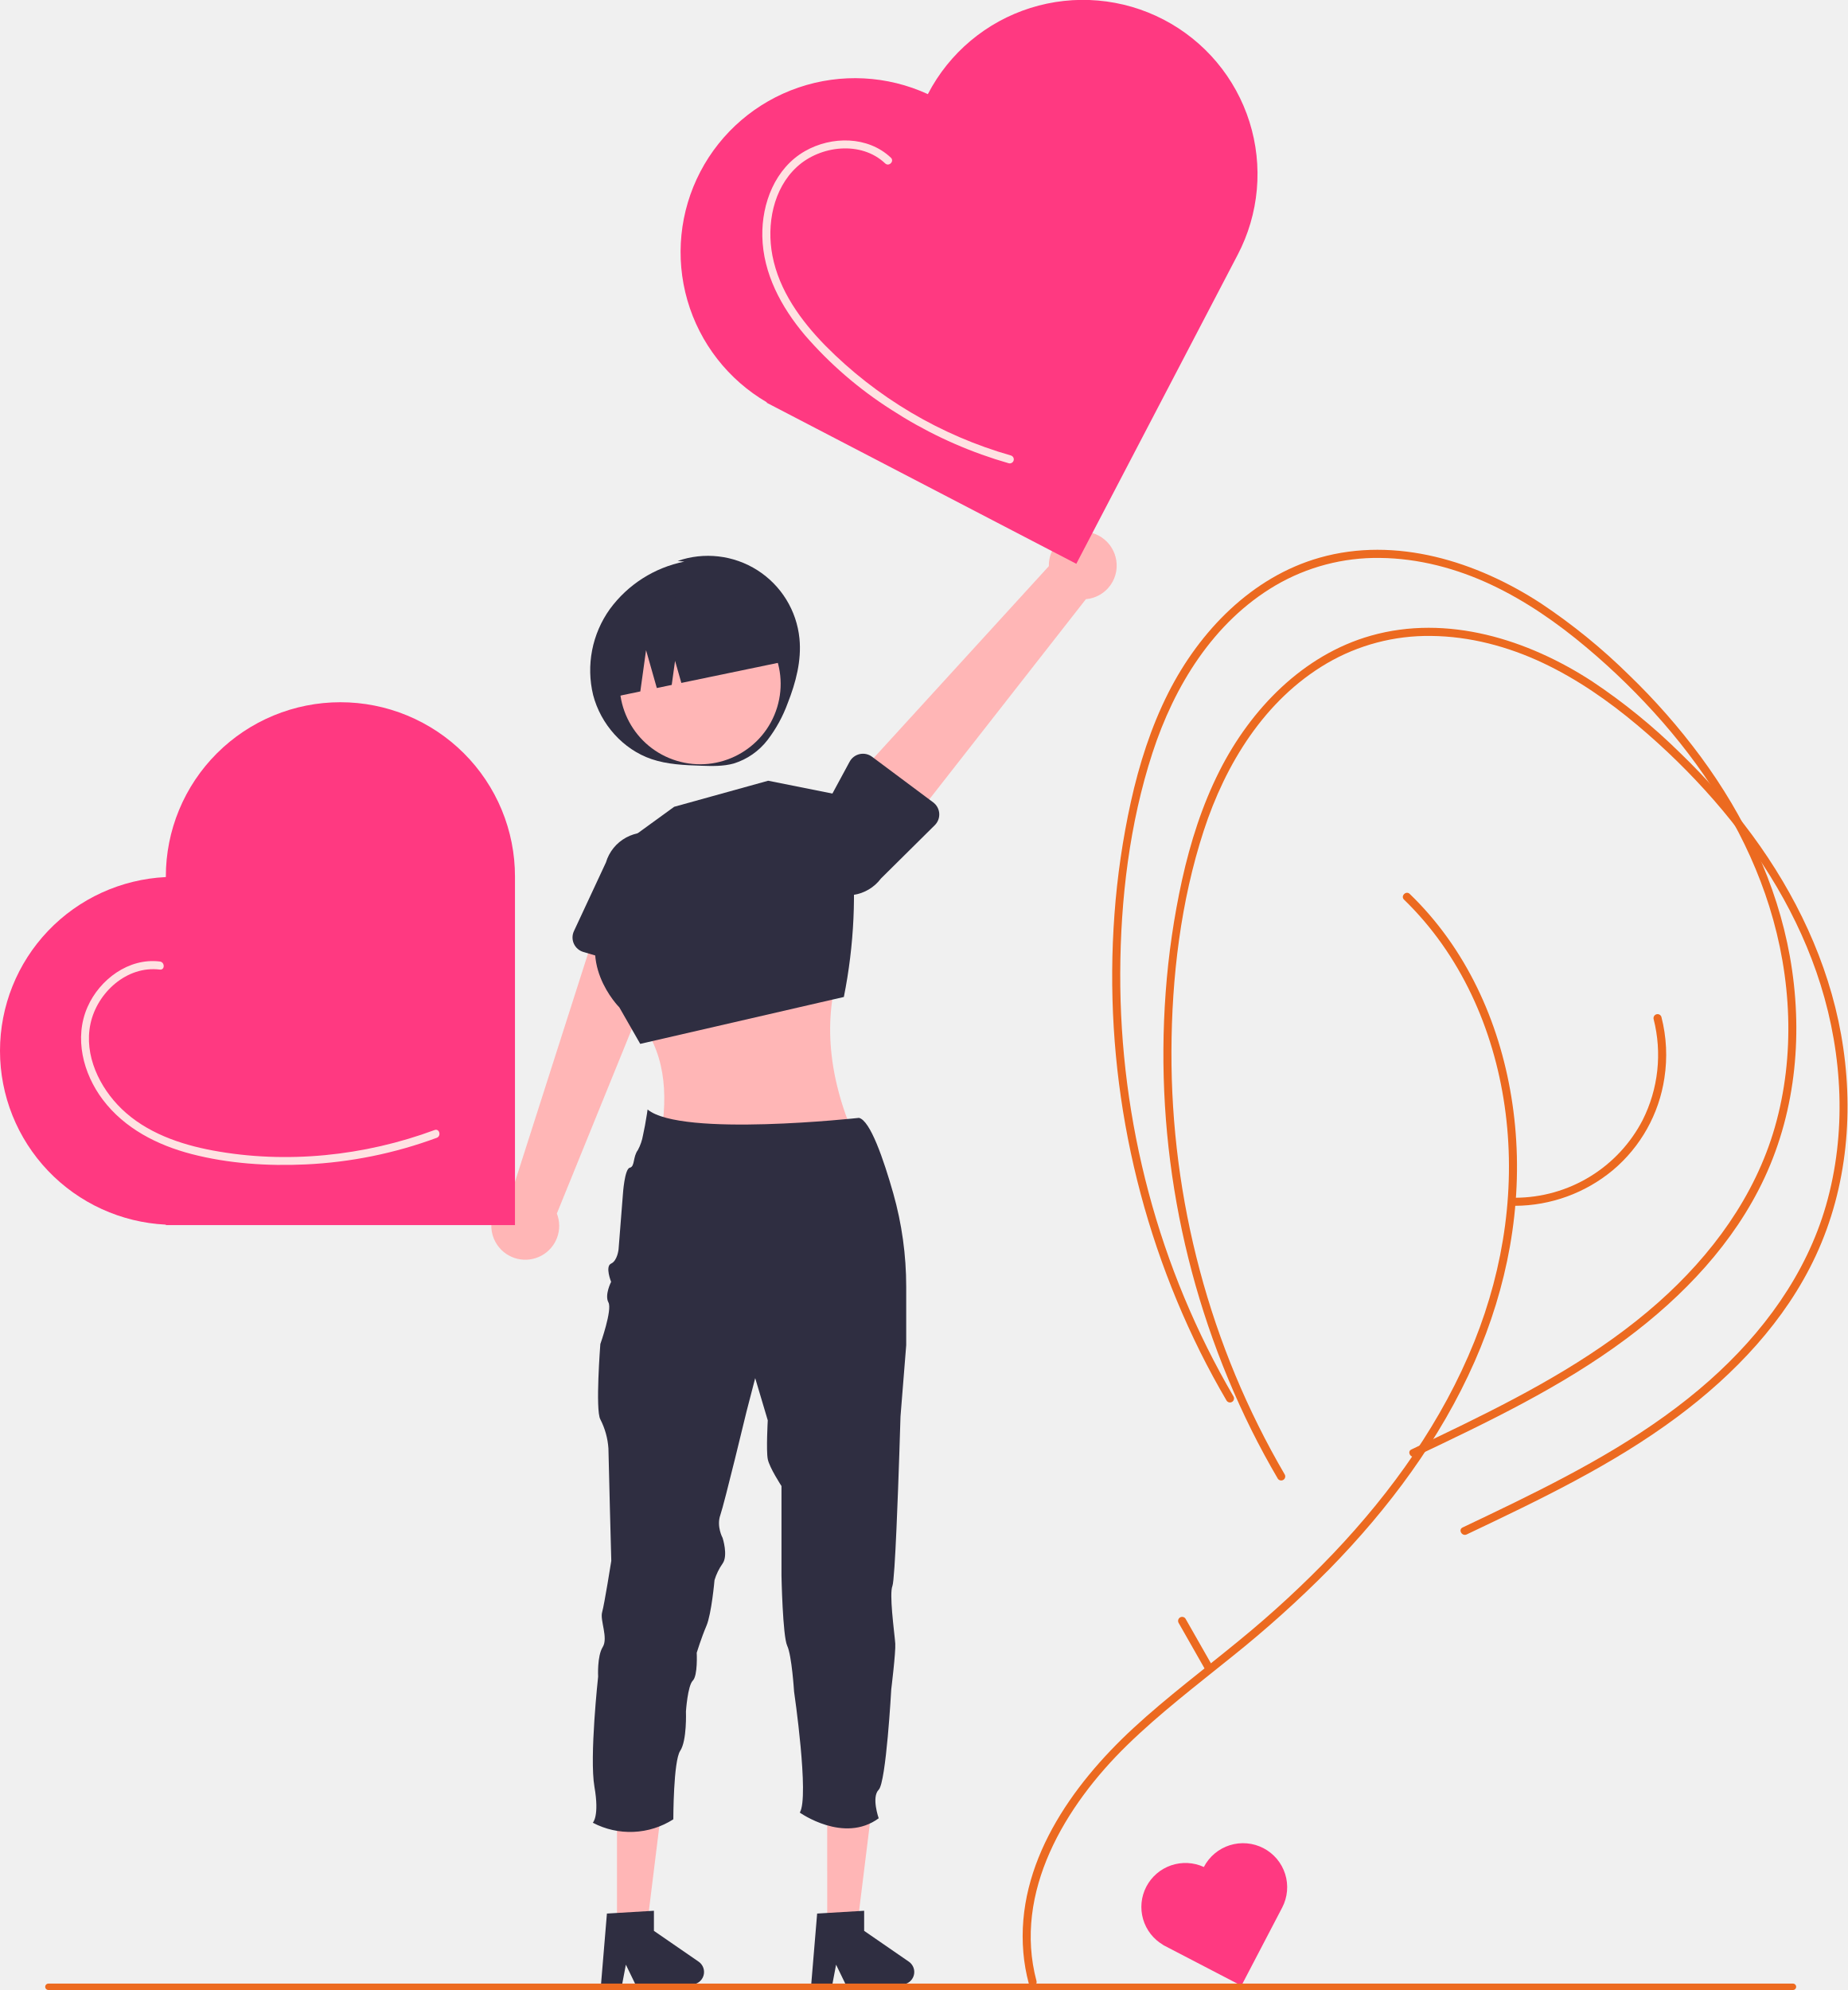
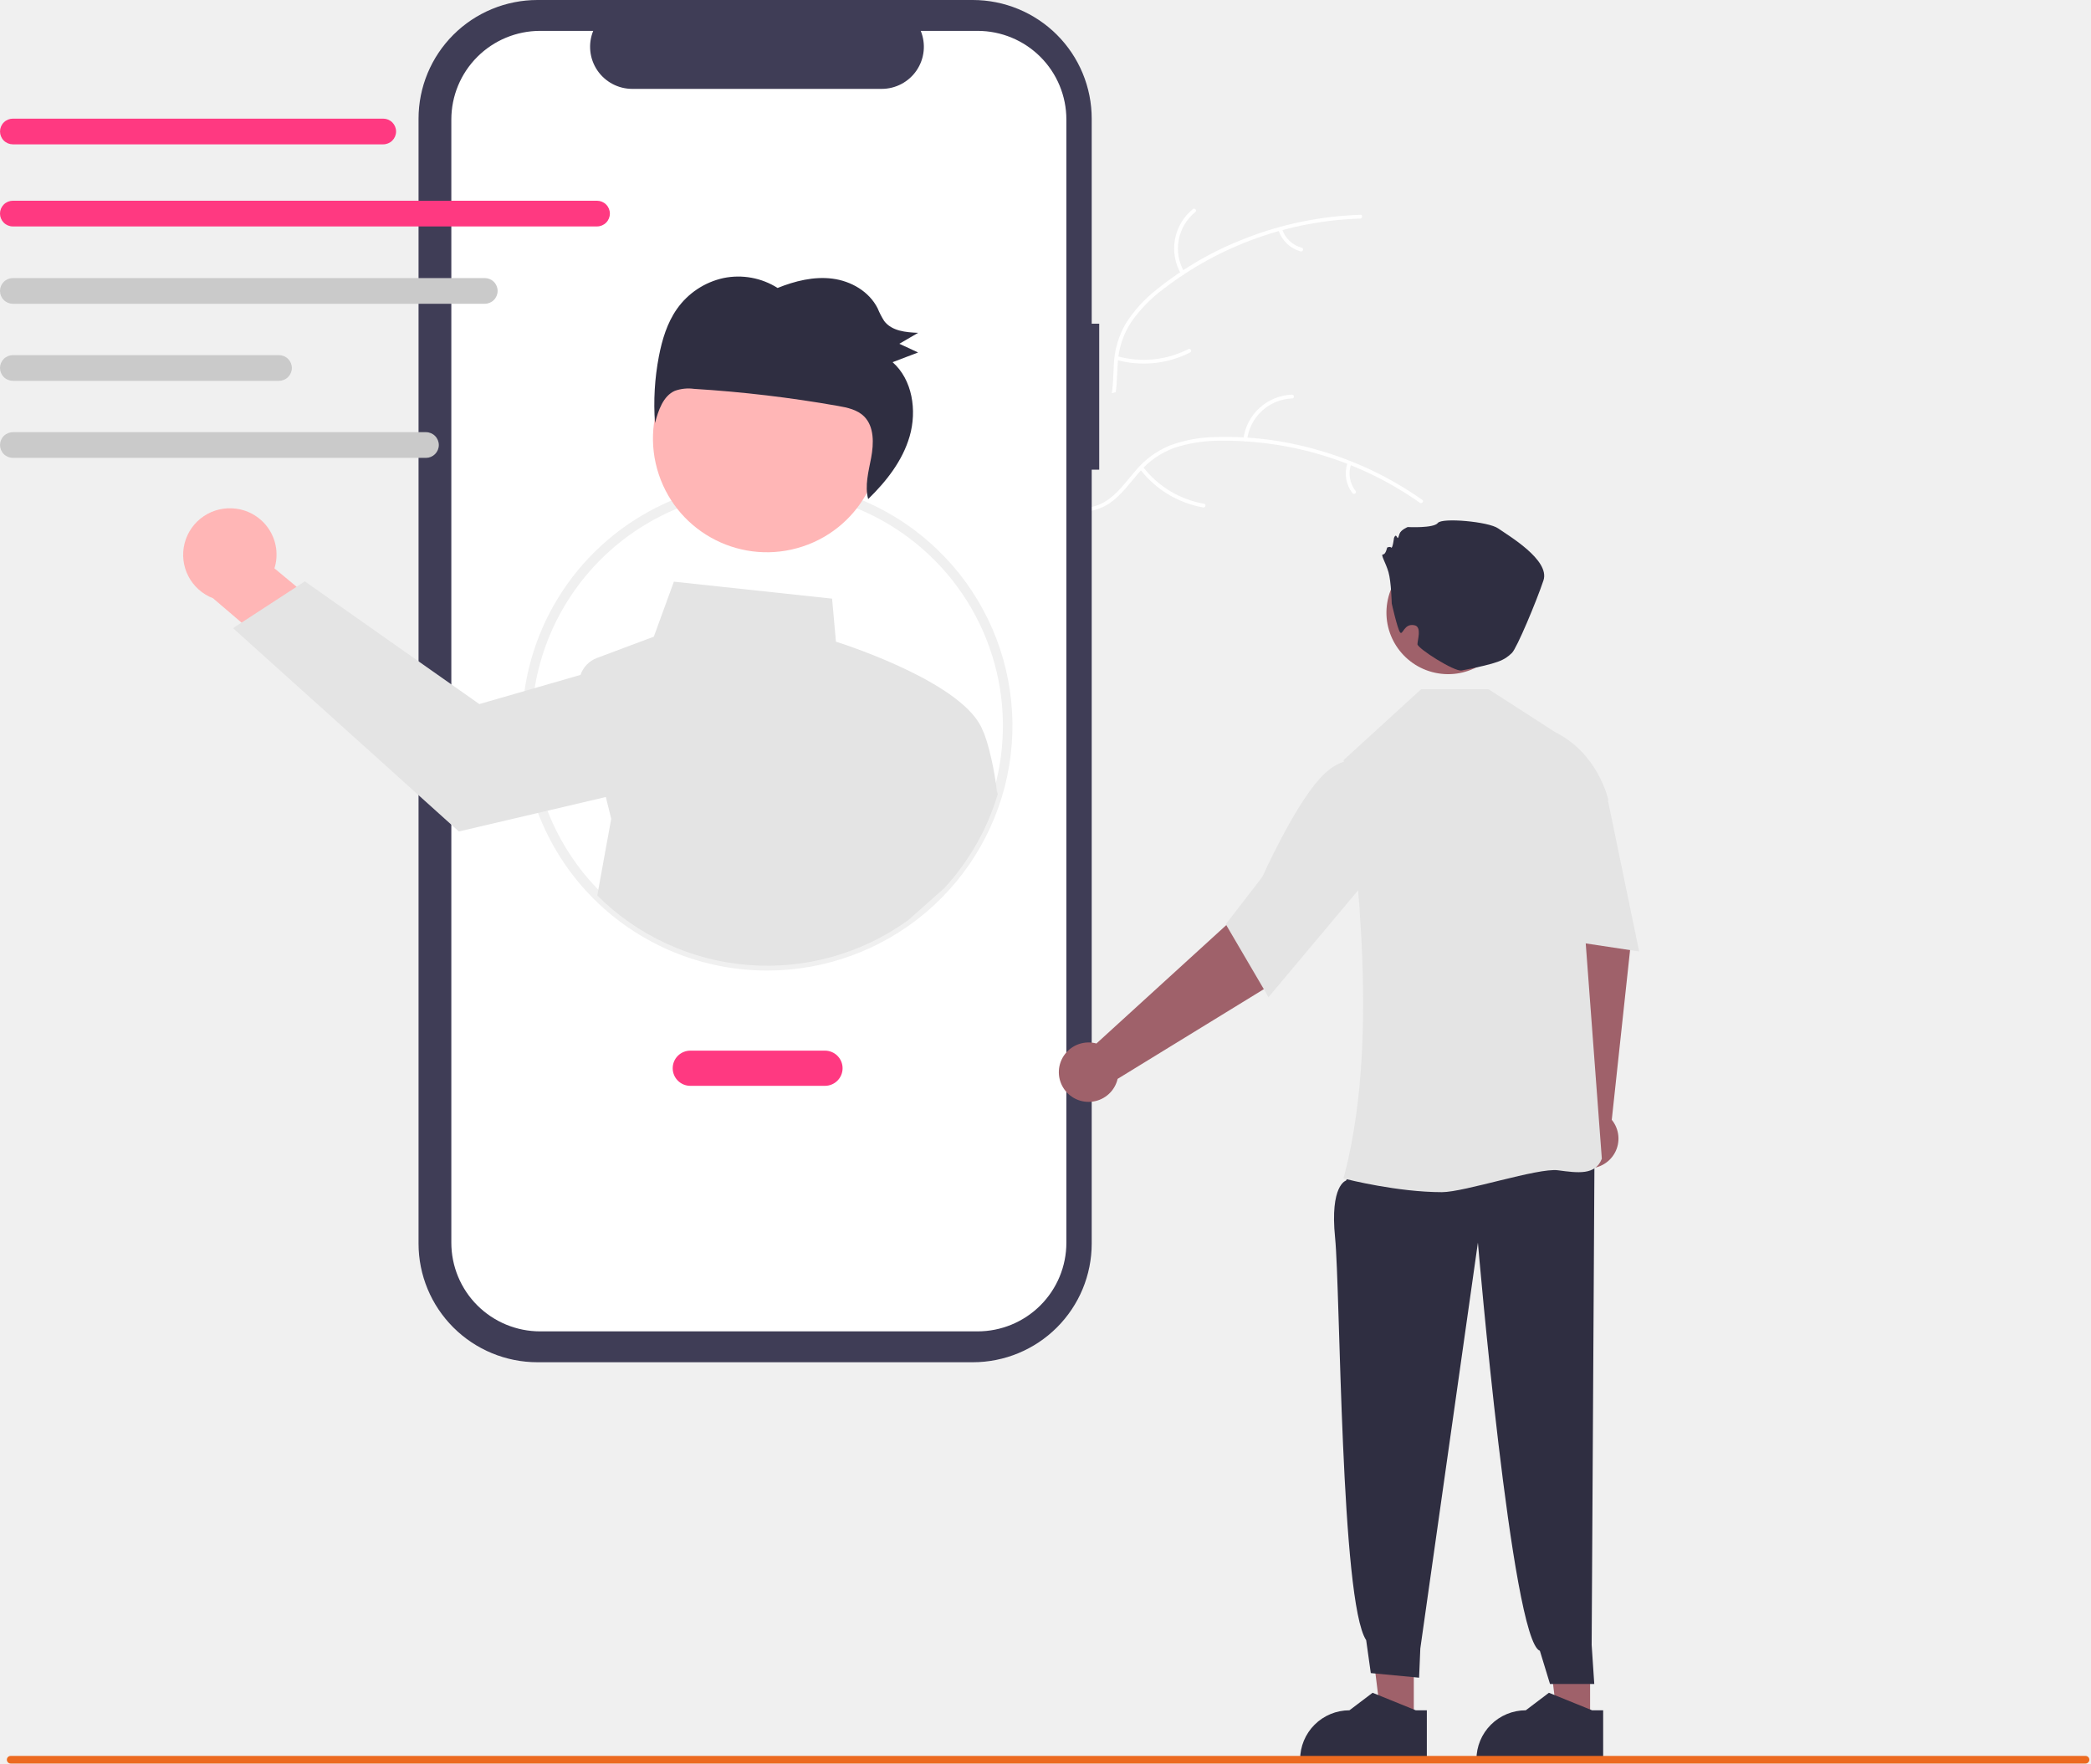
- <svg xmlns="http://www.w3.org/2000/svg" width="325" height="350" viewBox="0 0 325 350" fill="none">
-   <g clip-path="url(#clip0_372_10760)">
-     <path d="M140.631 112.295C140.388 109.866 139.595 107.523 138.313 105.444C137.032 103.365 135.294 101.603 133.232 100.29C131.169 98.978 128.835 98.149 126.405 97.867C123.975 97.584 121.513 97.855 119.203 98.66L120.376 98.779C115.116 99.829 110.442 102.809 107.276 107.13C105.73 109.29 104.667 111.757 104.16 114.363C103.653 116.969 103.713 119.653 104.336 122.234C105.665 127.359 109.589 131.806 114.611 133.512C117.404 134.46 120.402 134.576 123.351 134.676C125.265 134.741 127.214 134.799 129.059 134.287C131.433 133.554 133.519 132.102 135.03 130.134C136.527 128.172 137.718 125.997 138.562 123.68C139.992 120.057 141.019 116.169 140.631 112.295Z" fill="#2F2E41" />
-     <path d="M182.332 348.432C178.162 332.782 187.422 317.528 198.243 306.969C204.01 301.341 210.432 296.449 216.694 291.395C222.704 286.599 228.427 281.456 233.833 275.993C244.274 265.329 253.381 253.143 259.412 239.444C265.147 226.418 267.858 212.228 266.515 198.015C265.242 184.534 260.4 171.274 251.493 160.932C250.383 159.643 249.215 158.408 247.99 157.226C247.333 156.589 246.326 157.592 246.984 158.23C256.931 167.867 262.72 180.928 264.679 194.515C266.7 208.528 264.618 222.813 259.367 235.914C253.773 249.869 244.879 262.322 234.563 273.189C229.368 278.627 223.842 283.74 218.016 288.498C211.794 293.613 205.329 298.445 199.404 303.911C188.485 313.984 178.671 327.84 180.019 343.438C180.176 345.252 180.491 347.05 180.96 348.81C181.016 348.985 181.137 349.133 181.299 349.221C181.461 349.309 181.651 349.331 181.829 349.282C182.007 349.233 182.159 349.117 182.252 348.959C182.346 348.8 182.375 348.612 182.332 348.432V348.432Z" fill="#EC6A20" />
-     <path d="M226 259.338C219.429 248.096 214.403 236.023 211.059 223.444C207.703 210.868 206.025 197.905 206.067 184.891C206.115 171.877 207.699 158.538 211.741 146.128C215.578 134.35 222.453 123.118 233.368 116.691C238.934 113.433 245.288 111.758 251.741 111.849C258.556 111.914 265.277 113.704 271.418 116.602C277.432 119.441 282.932 123.267 288.012 127.532C292.855 131.591 297.375 136.02 301.531 140.779C309.764 150.227 316.49 161.166 320.247 173.16C324.163 185.66 324.849 199.333 321.215 211.984C317.725 224.136 310.079 234.493 300.693 242.812C290.549 251.803 278.533 258.337 266.416 264.267C263.383 265.751 260.334 267.202 257.285 268.652C256.459 269.045 257.18 270.269 258.003 269.877C270.779 263.801 283.682 257.672 295.072 249.188C305.121 241.703 314.079 232.306 319.408 220.86C325.043 208.755 326.198 194.992 323.862 181.933C321.579 169.169 315.853 157.224 308.188 146.82C304.38 141.673 300.147 136.853 295.534 132.409C290.802 127.745 285.634 123.543 280.102 119.858C268.762 112.462 254.582 107.995 241.143 111.805C229.195 115.192 220 124.745 214.529 135.57C211.467 141.629 209.403 148.146 207.934 154.758C206.502 161.274 205.539 167.884 205.052 174.538C203.099 201.087 208.314 227.674 220.153 251.529C221.595 254.422 223.135 257.264 224.772 260.054C224.87 260.21 225.026 260.321 225.205 260.365C225.384 260.408 225.574 260.381 225.733 260.288C225.892 260.195 226.009 260.044 226.059 259.867C226.109 259.689 226.088 259.5 226 259.338Z" fill="#EC6A20" />
-     <path d="M216.992 245.618C210.421 234.376 205.396 222.303 202.051 209.724C198.696 197.148 197.017 184.185 197.06 171.171C197.107 158.158 198.691 144.818 202.734 132.408C206.571 120.631 213.445 109.398 224.36 102.971C229.926 99.713 236.28 98.039 242.733 98.129C249.548 98.194 256.27 99.984 262.41 102.883C268.424 105.721 273.924 109.547 279.004 113.812C283.848 117.871 288.367 122.3 292.523 127.059C300.756 136.507 307.482 147.446 311.239 159.441C315.155 171.941 315.841 185.613 312.207 198.265C308.717 210.416 301.071 220.773 291.685 229.093C281.541 238.083 269.525 244.617 257.408 250.547C254.376 252.032 251.326 253.482 248.277 254.932C247.451 255.325 248.172 256.549 248.995 256.158C261.772 250.081 274.674 243.952 286.064 235.468C296.113 227.983 305.071 218.586 310.4 207.14C316.035 195.036 317.19 181.273 314.854 168.213C312.572 155.45 306.845 143.504 299.18 133.1C295.372 127.953 291.139 123.133 286.526 118.689C281.794 114.026 276.626 109.823 271.094 106.138C259.755 98.742 245.574 94.275 232.135 98.085C220.188 101.472 210.993 111.025 205.521 121.85C202.459 127.91 200.395 134.426 198.927 141.038C197.494 147.554 196.531 154.164 196.044 160.818C194.091 187.367 199.306 213.954 211.145 237.81C212.587 240.703 214.127 243.544 215.764 246.334C215.863 246.49 216.018 246.601 216.197 246.645C216.376 246.689 216.566 246.661 216.725 246.568C216.884 246.475 217.001 246.324 217.051 246.147C217.101 245.97 217.08 245.78 216.992 245.618Z" fill="#EC6A20" />
-     <path d="M87.516 219.021C87.014 218.314 86.674 217.507 86.519 216.656C86.363 215.804 86.397 214.929 86.618 214.092C86.838 213.255 87.24 212.476 87.794 211.811C88.349 211.145 89.043 210.609 89.828 210.24L106.267 158.874L117.717 164.809L97.957 213.434C98.49 214.791 98.507 216.295 98.003 217.663C97.499 219.031 96.51 220.166 95.223 220.855C93.936 221.544 92.441 221.737 91.02 221.399C89.6 221.061 88.353 220.215 87.516 219.021H87.516Z" fill="#FFB6B6" />
-     <path d="M100.947 165.977C100.789 165.63 100.709 165.252 100.711 164.871C100.713 164.489 100.798 164.113 100.959 163.767L106.59 151.687C107.145 149.815 108.422 148.24 110.139 147.307C111.856 146.373 113.875 146.157 115.751 146.706C117.628 147.255 119.21 148.524 120.151 150.235C121.091 151.946 121.314 153.959 120.769 155.834L118.887 169.067C118.833 169.445 118.699 169.807 118.492 170.128C118.286 170.449 118.012 170.722 117.691 170.928C117.369 171.134 117.007 171.269 116.628 171.322C116.25 171.376 115.864 171.348 115.498 171.24L102.616 167.431C102.249 167.323 101.91 167.137 101.622 166.886C101.334 166.635 101.104 166.325 100.947 165.977Z" fill="#2F2E41" />
-     <path d="M148.44 168.016C144.528 178.239 145.527 188.962 150.346 200.074H116.211C117.583 192.168 117.027 184.821 111.944 178.785L148.44 168.016Z" fill="#FFB6B6" />
-     <path d="M108.491 149.229L118.593 141.897L135.124 137.315L148.9 140.064L149.71 147.661C150.695 156.9 150.267 166.236 148.441 175.347L112.623 183.596L108.95 177.18C108.95 177.18 100.684 168.932 107.113 159.768L108.491 149.229Z" fill="#2F2E41" />
-     <path d="M196.234 97.947C196.46 98.783 196.499 99.658 196.349 100.51C196.199 101.363 195.863 102.172 195.366 102.881C194.868 103.59 194.221 104.182 193.47 104.614C192.719 105.047 191.881 105.31 191.017 105.384L157.762 147.886L149.082 138.36L184.5 99.578C184.471 98.121 184.978 96.704 185.925 95.595C186.873 94.486 188.195 93.763 189.641 93.562C191.088 93.361 192.558 93.696 193.773 94.504C194.988 95.313 195.864 96.538 196.234 97.947Z" fill="#FFB6B6" />
-     <path d="M165.219 143.062C165.246 143.442 165.19 143.824 165.056 144.181C164.921 144.538 164.711 144.862 164.44 145.131L154.964 154.516C153.793 156.08 152.049 157.116 150.113 157.398C148.178 157.681 146.21 157.186 144.64 156.022C143.07 154.858 142.026 153.12 141.738 151.19C141.45 149.26 141.94 147.294 143.102 145.724L149.462 133.96C149.644 133.625 149.896 133.332 150.201 133.102C150.506 132.872 150.857 132.711 151.231 132.629C151.604 132.547 151.991 132.546 152.364 132.626C152.738 132.706 153.09 132.866 153.396 133.095L164.158 141.121C164.464 141.349 164.718 141.641 164.901 141.976C165.084 142.311 165.192 142.681 165.219 143.062Z" fill="#2F2E41" />
-     <path d="M108.535 339.129H113.766L116.254 318.996H108.534L108.535 339.129Z" fill="#FFB6B6" />
-     <path d="M106.763 336.555L115.032 336.062V339.598L122.894 345.015C123.282 345.283 123.574 345.667 123.728 346.113C123.882 346.558 123.889 347.04 123.749 347.49C123.609 347.939 123.328 348.332 122.948 348.611C122.568 348.89 122.108 349.041 121.636 349.041H111.792L110.095 345.544L109.432 349.041H105.721L106.763 336.555Z" fill="#2F2E41" />
-     <path d="M145.515 339.129H150.745L153.234 318.996H145.514L145.515 339.129Z" fill="#FFB6B6" />
-     <path d="M143.743 336.555L152.012 336.062V339.598L159.873 345.015C160.261 345.283 160.554 345.667 160.708 346.113C160.862 346.558 160.869 347.04 160.729 347.49C160.588 347.939 160.307 348.332 159.927 348.611C159.547 348.89 159.088 349.041 158.616 349.041H148.771L147.074 345.544L146.412 349.041H142.7L143.743 336.555Z" fill="#2F2E41" />
-     <path d="M159.411 226.326V236.592L158.406 249.134C158.406 249.134 158.088 260.086 157.704 268.724C157.472 273.976 157.211 278.371 156.984 278.938C156.704 279.634 156.77 281.531 156.931 283.523C157.121 285.827 157.434 288.258 157.486 289.072C157.586 290.591 156.78 297.115 156.78 297.115C156.78 297.115 155.879 313.474 154.57 314.78C153.262 316.086 154.57 319.799 154.57 319.799C148.436 324.313 140.689 318.796 140.689 318.796C142.4 316.076 139.684 297.507 139.684 297.507C139.684 297.507 139.285 291.168 138.48 289.465C137.674 287.762 137.47 277.122 137.47 277.122V261.363C137.47 261.363 135.355 258.137 135.057 256.632C134.758 255.128 135.057 249.81 135.057 249.81L132.847 242.383L131.335 248.202C131.335 248.202 127.419 264.462 126.712 266.468C126.006 268.474 127.111 270.484 127.111 270.484C127.111 270.484 128.121 273.578 127.111 274.997C126.483 275.887 126.003 276.871 125.689 277.912C125.689 277.912 125.172 283.835 124.266 285.954C123.361 288.074 122.559 290.685 122.559 290.685C122.559 290.685 122.773 294.688 121.867 295.591C120.962 296.495 120.663 301.013 120.663 301.013C120.663 301.013 120.862 306.127 119.653 307.934C118.444 309.741 118.444 319.979 118.444 319.979C116.348 321.322 113.932 322.085 111.443 322.19C108.954 322.296 106.481 321.74 104.278 320.58C104.278 320.58 105.473 319.463 104.567 314.259C103.662 309.055 105.217 294.886 105.217 294.886C105.217 294.886 105.018 291.291 106.023 289.682C107.028 288.074 105.516 284.966 105.919 283.56C106.322 282.155 107.531 274.524 107.531 274.524C107.531 274.524 107.028 255.757 107.028 254.754C106.909 252.969 106.425 251.227 105.606 249.635C104.7 248.031 105.606 236.389 105.606 236.389C105.606 236.389 107.739 230.371 107.028 229.065C106.317 227.759 107.502 225.451 107.502 225.451C107.502 225.451 106.397 222.74 107.502 222.238C108.607 221.737 108.811 219.731 108.811 219.731L109.579 209.995C109.579 209.995 109.868 205.576 110.788 205.377C111.707 205.179 111.304 203.476 112.21 202.269C112.651 201.454 112.955 200.571 113.111 199.658C113.239 199.099 113.357 198.518 113.457 197.959C113.741 196.445 113.917 195.14 113.917 195.14C119.852 200.06 151.062 196.611 151.095 196.611C153.077 197.041 155.433 203.906 157.135 209.891C158.648 215.238 159.414 220.769 159.411 226.326Z" fill="#2F2E41" />
-     <path d="M136.71 124.397C138.985 116.929 134.762 109.035 127.279 106.765C119.796 104.495 111.885 108.708 109.61 116.176C107.335 123.643 111.558 131.537 119.041 133.807C126.524 136.077 134.435 131.864 136.71 124.397Z" fill="#FFB6B6" />
-     <path d="M107.153 122.749L112.637 121.611L113.647 114.349L115.54 121.008L118.161 120.464L118.75 116.227L119.855 120.112L139.331 116.068C138.93 114.145 138.153 112.319 137.045 110.695C135.936 109.071 134.519 107.681 132.872 106.604C131.226 105.527 129.383 104.784 127.448 104.418C125.514 104.052 123.527 104.069 121.599 104.469L118.777 105.056C114.884 105.864 111.472 108.182 109.293 111.5C107.113 114.819 106.343 118.865 107.153 122.749Z" fill="#2F2E41" />
-     <path d="M163.255 16.487L163.219 16.556C156.067 13.268 147.921 12.851 140.47 15.393C133.018 17.934 126.832 23.238 123.193 30.206C119.553 37.175 118.739 45.273 120.92 52.824C123.101 60.374 128.108 66.799 134.906 70.766L134.87 70.835L189.333 99.16L217.718 44.812C219.587 41.243 220.732 37.342 221.089 33.331C221.445 29.32 221.006 25.278 219.796 21.437C218.587 17.596 216.63 14.03 214.039 10.943C211.447 7.857 208.272 5.31 204.693 3.449C201.115 1.588 197.204 0.449 193.184 0.097C189.165 -0.255 185.115 0.187 181.266 1.398C177.418 2.609 173.847 4.565 170.756 7.154C167.666 9.743 165.117 12.914 163.255 16.487Z" fill="#FF3981" />
-     <path d="M211.779 328.351L211.77 328.368C209.962 327.537 207.903 327.432 206.02 328.074C204.136 328.717 202.573 330.057 201.653 331.818C200.733 333.58 200.527 335.627 201.079 337.535C201.63 339.443 202.895 341.067 204.614 342.07L204.604 342.087L218.37 349.246L225.544 335.51C226.017 334.608 226.306 333.622 226.396 332.608C226.487 331.594 226.376 330.573 226.07 329.602C225.764 328.631 225.27 327.729 224.615 326.949C223.96 326.169 223.157 325.525 222.253 325.055C221.348 324.585 220.36 324.297 219.343 324.208C218.327 324.119 217.304 324.231 216.331 324.537C215.358 324.843 214.456 325.337 213.675 325.992C212.893 326.646 212.249 327.448 211.779 328.351Z" fill="#FF3981" />
-     <path d="M29.173 154.18V154.258C21.307 154.641 13.891 158.028 8.46 163.718C3.029 169.408 -3.65653e-06 176.965 0 184.823C3.65654e-06 192.681 3.029 200.238 8.46 205.928C13.891 211.618 21.307 215.006 29.173 215.389V215.466L90.589 215.466L90.589 154.18C90.593 150.154 89.801 146.166 88.26 142.444C86.718 138.723 84.457 135.342 81.605 132.493C78.753 129.645 75.367 127.385 71.639 125.843C67.912 124.301 63.916 123.508 59.881 123.508C55.846 123.508 51.85 124.301 48.122 125.843C44.395 127.385 41.008 129.645 38.156 132.493C35.304 135.342 33.043 138.723 31.502 142.444C29.96 146.166 29.169 150.154 29.173 154.18V154.18Z" fill="#FF3981" />
-     <path d="M315.396 350H8.517C8.367 350 8.223 349.941 8.117 349.835C8.012 349.729 7.952 349.586 7.952 349.437C7.952 349.287 8.012 349.144 8.117 349.039C8.223 348.933 8.367 348.874 8.517 348.874H315.396C315.546 348.874 315.689 348.933 315.795 349.039C315.901 349.144 315.961 349.287 315.961 349.437C315.961 349.586 315.901 349.729 315.795 349.835C315.689 349.941 315.546 350 315.396 350Z" fill="#EC6A20" />
-     <path d="M266.537 212.078C272.81 212.039 278.875 209.83 283.698 205.827C288.608 201.706 291.84 195.937 292.784 189.605C293.339 186.025 293.16 182.37 292.259 178.862C292.204 178.686 292.082 178.538 291.92 178.45C291.758 178.362 291.568 178.34 291.391 178.389C291.213 178.438 291.061 178.554 290.967 178.713C290.873 178.871 290.845 179.06 290.887 179.239C292.407 185.197 291.722 191.502 288.956 196.995C286.831 201.103 283.617 204.55 279.663 206.959C275.71 209.368 271.169 210.648 266.537 210.659C266.352 210.665 266.178 210.743 266.049 210.875C265.921 211.007 265.85 211.184 265.85 211.368C265.85 211.552 265.921 211.729 266.049 211.862C266.178 211.994 266.352 212.072 266.537 212.078V212.078Z" fill="#EC6A20" />
-     <path d="M156.712 27.733C152.665 23.9 146.276 23.91 141.602 26.579C136.358 29.573 133.98 35.761 134.1 41.572C134.235 48.111 137.439 54.032 141.576 58.935C145.986 64.031 151.116 68.457 156.807 72.073C162.482 75.761 168.622 78.681 175.067 80.756C175.86 81.011 176.658 81.253 177.459 81.482C177.638 81.524 177.827 81.496 177.986 81.402C178.145 81.308 178.261 81.157 178.31 80.98C178.359 80.802 178.337 80.612 178.249 80.451C178.161 80.289 178.013 80.168 177.837 80.113C165.46 76.584 154.208 69.922 145.172 60.773C140.871 56.377 137.048 51.093 135.873 44.944C134.834 39.513 135.982 33.207 140.2 29.338C144.301 25.578 151.477 24.731 155.706 28.737C156.37 29.366 157.378 28.364 156.712 27.733V27.733Z" fill="#FFE2E2" />
-     <path d="M28.121 169.109C22.655 168.431 17.522 172.268 15.393 177.114C13.005 182.548 14.615 188.812 18.078 193.405C21.892 198.463 27.669 201.411 33.708 202.976C40.19 204.656 47.072 205.11 53.744 204.8C61.633 204.435 69.417 202.856 76.822 200.119C77.672 199.804 77.304 198.431 76.444 198.75C64.117 203.317 50.394 204.758 37.431 202.347C31.637 201.269 25.736 199.213 21.418 195.053C17.506 191.284 14.738 185.575 15.916 180.062C17.086 174.584 22.305 169.807 28.121 170.529C29.027 170.641 29.019 169.221 28.121 169.109Z" fill="#FFE2E2" />
-     <path d="M213.129 292.746L208.551 284.705C208.452 284.549 208.297 284.438 208.118 284.394C207.938 284.351 207.749 284.378 207.59 284.471C207.431 284.564 207.314 284.715 207.264 284.892C207.214 285.07 207.235 285.259 207.323 285.421L211.901 293.463C211.999 293.618 212.155 293.73 212.334 293.773C212.513 293.817 212.702 293.79 212.862 293.697C213.021 293.604 213.138 293.453 213.188 293.275C213.238 293.098 213.216 292.908 213.129 292.746Z" fill="#EC6A20" />
-   </g>
-   <defs>
-     <clipPath id="clip0_372_10760">
-       <rect width="325" height="350" fill="white" />
-     </clipPath>
-   </defs>
+ <svg xmlns="http://www.w3.org/2000/svg" width="415" height="350" viewBox="0 0 415 350" fill="none">
+   <path d="M221.785 49.161C235.542 39.02 254.909 35.133 270.064 43.044C253.003 50.436 239.113 63.611 230.85 80.239C227.687 86.663 224.839 94.137 218.312 97.106C214.251 98.954 209.458 98.597 205.253 97.105C201.047 95.613 197.307 93.079 193.618 90.571L192.512 90.439C199.076 74.679 208.028 59.302 221.785 49.161Z" fill="#F0F0F0" />
+   <path d="M269.946 43.38C255.797 43.822 242.146 48.703 230.935 57.327C228.488 59.141 226.343 61.329 224.579 63.809C222.939 66.281 221.992 69.146 221.836 72.106C221.636 74.864 221.751 77.707 220.882 80.368C220.417 81.723 219.67 82.965 218.691 84.013C217.711 85.06 216.521 85.888 215.197 86.444C211.937 87.915 208.341 88.129 204.817 88.216C200.905 88.312 196.839 88.351 193.281 90.189C192.85 90.412 192.529 89.732 192.96 89.509C199.15 86.311 206.384 88.398 212.89 86.494C215.926 85.606 218.713 83.799 219.932 80.777C220.998 78.133 220.882 75.201 221.06 72.407C221.17 69.517 221.986 66.697 223.439 64.195C225.071 61.633 227.128 59.366 229.522 57.493C234.843 53.19 240.81 49.748 247.203 47.294C254.484 44.453 262.198 42.876 270.012 42.631C270.496 42.616 270.426 43.365 269.946 43.38V43.38Z" fill="white" />
+   <path d="M234.376 54.338C233.181 52.265 232.764 49.835 233.199 47.483C233.634 45.131 234.892 43.009 236.75 41.498C237.127 41.193 237.619 41.763 237.241 42.068C235.509 43.473 234.337 45.449 233.937 47.64C233.536 49.831 233.934 52.093 235.058 54.017C235.301 54.436 234.618 54.755 234.376 54.338V54.338Z" fill="white" />
+   <path d="M221.75 70.695C226.469 72.011 231.512 71.504 235.873 69.275C236.305 69.054 236.626 69.734 236.195 69.955C231.652 72.266 226.403 72.783 221.496 71.403C221.028 71.271 221.285 70.564 221.75 70.695V70.695Z" fill="white" />
+   <path d="M254.446 45.45C254.741 46.348 255.255 47.16 255.941 47.811C256.628 48.462 257.466 48.933 258.38 49.181C258.849 49.307 258.591 50.015 258.125 49.89C257.117 49.611 256.192 49.089 255.432 48.371C254.672 47.653 254.099 46.761 253.765 45.771C253.725 45.68 253.722 45.578 253.755 45.485C253.789 45.392 253.856 45.315 253.944 45.27C254.035 45.228 254.138 45.223 254.232 45.257C254.326 45.291 254.403 45.36 254.446 45.45H254.446Z" fill="white" />
+   <path d="M282.079 99.572C281.784 99.502 281.489 99.431 281.189 99.365C277.215 98.44 273.173 97.839 269.103 97.568C268.788 97.542 268.469 97.52 268.155 97.503C258.34 96.953 248.509 98.226 239.16 101.258C235.441 102.467 231.82 103.958 228.328 105.716C223.505 108.144 218.469 111.159 213.277 111.836C212.736 111.912 212.191 111.956 211.644 111.965L192.435 91.795C192.415 91.728 192.389 91.664 192.368 91.596L191.564 90.826C191.738 90.723 191.921 90.619 192.094 90.516C192.195 90.456 192.3 90.4 192.4 90.34C192.469 90.301 192.537 90.262 192.597 90.223C192.62 90.21 192.643 90.198 192.661 90.189C192.72 90.15 192.78 90.12 192.834 90.086C193.853 89.505 194.877 88.931 195.907 88.363C195.911 88.359 195.911 88.359 195.92 88.359C203.779 84.05 212.068 80.358 220.654 78.039C220.913 77.969 221.175 77.895 221.442 77.834C225.319 76.81 229.272 76.104 233.264 75.723C235.45 75.521 237.645 75.43 239.841 75.45C245.513 75.512 251.141 76.464 256.518 78.271C267.235 81.875 276.677 88.86 281.702 98.808C281.831 99.063 281.955 99.313 282.079 99.572Z" fill="#F0F0F0" />
+   <path d="M281.782 99.77C270.218 91.622 256.375 87.317 242.219 87.468C239.171 87.446 236.139 87.904 233.234 88.824C230.433 89.812 227.948 91.531 226.038 93.801C224.214 95.882 222.59 98.222 220.291 99.825C219.102 100.628 217.757 101.171 216.343 101.418C214.929 101.666 213.478 101.612 212.087 101.261C208.596 100.476 205.596 98.486 202.73 96.439C199.547 94.165 196.278 91.754 192.328 91.084C191.85 91.003 192.004 90.266 192.482 90.347C199.354 91.513 203.871 97.525 210.215 99.915C213.174 101.03 216.489 101.261 219.286 99.58C221.732 98.11 223.409 95.699 225.237 93.576C227.068 91.333 229.421 89.573 232.091 88.448C234.94 87.382 237.949 86.809 240.991 86.751C247.837 86.512 254.677 87.349 261.262 89.231C268.79 91.337 275.901 94.712 282.287 99.211C282.683 99.49 282.175 100.047 281.782 99.77L281.782 99.77Z" fill="white" />
+   <path d="M246.771 87.151C247.068 84.778 248.201 82.587 249.967 80.97C251.734 79.353 254.018 78.416 256.414 78.325C256.898 78.308 256.947 79.059 256.462 79.076C254.231 79.156 252.103 80.03 250.461 81.539C248.819 83.048 247.772 85.093 247.509 87.305C247.451 87.785 246.713 87.629 246.771 87.151H246.771Z" fill="white" />
+   <path d="M226.822 92.625C229.795 96.511 234.128 99.136 238.954 99.976C239.433 100.059 239.279 100.795 238.801 100.712C233.78 99.829 229.277 97.088 226.191 93.037C225.897 92.651 226.529 92.241 226.822 92.625V92.625Z" fill="white" />
+   <path d="M268.156 92.111C267.85 93.005 267.77 93.962 267.926 94.894C268.081 95.827 268.466 96.707 269.046 97.454C269.344 97.836 268.712 98.246 268.415 97.866C267.778 97.038 267.355 96.066 267.181 95.036C267.007 94.006 267.089 92.949 267.418 91.958C267.442 91.862 267.501 91.778 267.584 91.724C267.666 91.67 267.767 91.649 267.864 91.666C267.962 91.687 268.047 91.745 268.102 91.829C268.157 91.912 268.176 92.013 268.156 92.111V92.111Z" fill="white" />
+   <path d="M218.16 64.247H216.671V23.553C216.671 20.46 216.061 17.397 214.875 14.54C213.688 11.682 211.95 9.086 209.758 6.898C207.567 4.711 204.965 2.977 202.101 1.793C199.237 0.609 196.168 1.66745e-06 193.069 0H106.671C103.571 -6.66954e-06 100.502 0.609 97.639 1.793C94.775 2.976 92.173 4.711 89.981 6.898C87.79 9.086 86.051 11.682 84.865 14.54C83.679 17.397 83.068 20.46 83.068 23.553V246.806C83.068 253.053 85.555 259.043 89.981 263.46C94.408 267.877 100.411 270.359 106.671 270.359H193.069C199.328 270.359 205.332 267.877 209.758 263.46C214.184 259.043 216.671 253.053 216.671 246.806V93.214H218.16V64.247Z" fill="#3F3D56" />
+   <path d="M194.016 6.127H182.738C183.257 7.396 183.455 8.773 183.315 10.136C183.175 11.499 182.701 12.807 181.935 13.945C181.169 15.082 180.134 16.014 178.923 16.658C177.711 17.303 176.358 17.64 174.985 17.64H125.489C124.116 17.64 122.764 17.303 121.552 16.658C120.34 16.014 119.305 15.082 118.539 13.945C117.773 12.807 117.299 11.499 117.159 10.136C117.019 8.773 117.217 7.396 117.736 6.127H107.202C102.527 6.127 98.044 7.981 94.739 11.279C91.433 14.578 89.576 19.052 89.576 23.716V246.642C89.576 248.952 90.032 251.239 90.918 253.373C91.804 255.507 93.102 257.446 94.739 259.079C96.375 260.713 98.319 262.008 100.457 262.892C102.595 263.776 104.887 264.231 107.202 264.231H194.016C196.331 264.231 198.623 263.776 200.761 262.892C202.9 262.008 204.843 260.713 206.48 259.079C208.116 257.446 209.415 255.507 210.301 253.373C211.186 251.239 211.642 248.952 211.642 246.642V246.642V23.716C211.642 19.052 209.785 14.578 206.48 11.279C203.174 7.981 198.691 6.127 194.016 6.127Z" fill="white" />
+   <path d="M152.276 192.619C145.883 192.625 139.551 191.373 133.644 188.934C127.737 186.496 122.369 182.918 117.849 178.407C113.328 173.896 109.744 168.54 107.3 162.645C104.856 156.75 103.601 150.432 103.607 144.053C103.598 135.095 106.076 126.309 110.765 118.671C115.454 111.032 122.172 104.839 130.174 100.777C135.973 97.833 142.305 96.076 148.796 95.611C155.287 95.147 161.805 95.983 167.967 98.071C178.88 101.782 188.118 109.238 194.037 119.111C199.956 128.984 202.171 140.633 200.287 151.983C198.403 163.333 192.543 173.648 183.751 181.089C174.959 188.531 163.805 192.617 152.276 192.619L152.276 192.619ZM152.276 97.391C144.892 97.369 137.611 99.112 131.041 102.474C125.298 105.393 120.222 109.466 116.132 114.437C112.041 119.407 109.025 125.168 107.271 131.357C105.518 137.546 105.066 144.03 105.943 150.402C106.82 156.774 109.008 162.896 112.369 168.384C115.73 173.872 120.191 178.608 125.473 182.293C130.756 185.979 136.744 188.535 143.063 189.801C149.383 191.067 155.896 191.016 162.194 189.651C168.493 188.286 174.44 185.636 179.664 181.868C182.189 180.05 184.524 177.982 186.634 175.696C192.804 169.034 196.894 160.721 198.402 151.775C199.91 142.828 198.772 133.637 195.125 125.327C191.479 117.017 185.483 109.948 177.873 104.986C170.262 100.025 161.367 97.385 152.276 97.391V97.391Z" fill="#F0F0F0" />
+   <path d="M46.82 100.952C48.156 101.119 49.439 101.576 50.579 102.292C51.718 103.007 52.687 103.963 53.416 105.092C54.145 106.222 54.617 107.497 54.799 108.828C54.981 110.159 54.868 111.514 54.469 112.797L70.639 126.238L64.851 138.036L42.282 118.735C40.167 117.922 38.424 116.364 37.383 114.354C36.343 112.345 36.077 110.024 36.636 107.832C37.195 105.64 38.541 103.729 40.418 102.461C42.295 101.193 44.573 100.656 46.82 100.952L46.82 100.952Z" fill="#FFB6B6" />
+   <path d="M197.841 157.004C197.516 153.525 196.176 147.271 195.038 144.959C191.541 135.825 168.945 128.318 165.91 127.35L165.141 118.811L133.745 115.44L129.762 126.36L118.502 130.575C117.737 130.86 117.045 131.309 116.476 131.892C115.906 132.475 115.472 133.176 115.206 133.946V133.946L105.104 136.86L95.135 139.736L60.501 115.383L58.866 116.45L47.936 123.566L46.25 124.665L91.069 165.016L107.718 161.118L120.239 158.178L121.307 162.508L118.54 177.719C126.557 185.723 137.17 190.614 148.474 191.516C159.779 192.417 171.035 189.27 180.225 182.639L187.337 176.342C192.294 170.993 195.953 164.579 198.031 157.594L197.841 157.004Z" fill="#E4E4E4" />
+   <path d="M159.306 108.457C171.158 104.541 177.585 91.779 173.661 79.952C169.737 68.125 156.948 61.712 145.096 65.628C133.245 69.544 126.818 82.306 130.742 94.133C134.666 105.96 147.455 112.373 159.306 108.457Z" fill="#FFB6B6" />
+   <path d="M134.347 61.326C136.545 58.194 139.843 56.002 143.586 55.185C147.286 54.425 151.138 55.13 154.328 57.151C157.796 55.757 161.536 54.832 165.21 55.302C168.884 55.772 172.485 57.82 174.185 61.194C174.543 62.068 174.977 62.909 175.482 63.707C176.98 65.701 179.764 65.96 182.222 66.056C180.979 66.779 179.736 67.503 178.493 68.226C179.732 68.802 180.97 69.378 182.21 69.954C180.523 70.597 178.837 71.239 177.151 71.881C181.076 75.324 182.025 81.45 180.539 86.586C179.132 91.449 175.907 95.543 172.305 99.047C171.602 96.432 172.375 93.597 172.89 90.89C173.433 88.029 173.521 84.684 171.513 82.664C170.159 81.302 168.173 80.89 166.3 80.56C156.854 78.893 147.32 77.763 137.744 77.176C136.463 76.999 135.157 77.132 133.938 77.564C131.608 78.597 130.672 81.435 129.996 83.951C129.673 79.535 129.931 75.095 130.765 70.745C131.404 67.416 132.41 64.084 134.347 61.326Z" fill="#2F2E41" />
+   <path d="M163.729 215.501H137.009C136.081 215.501 135.191 215.133 134.535 214.478C133.878 213.823 133.51 212.935 133.51 212.009C133.51 211.083 133.878 210.195 134.535 209.54C135.191 208.885 136.081 208.517 137.009 208.517H163.729C164.657 208.517 165.547 208.885 166.203 209.54C166.859 210.195 167.228 211.083 167.228 212.009C167.228 212.935 166.859 213.823 166.203 214.478C165.547 215.133 164.657 215.501 163.729 215.501V215.501Z" fill="#FF3981" />
+   <path d="M76.053 28.648H2.558C1.881 28.647 1.232 28.378 0.753 27.9C0.275 27.421 0.006 26.773 0.006 26.097C0.006 25.421 0.275 24.773 0.753 24.295C1.232 23.817 1.881 23.547 2.558 23.546H76.053C76.731 23.546 77.381 23.815 77.861 24.294C78.34 24.772 78.609 25.421 78.609 26.097C78.609 26.774 78.34 27.423 77.861 27.901C77.381 28.379 76.731 28.648 76.053 28.648V28.648Z" fill="#FF3981" />
+   <path d="M118.485 44.94H2.556C1.878 44.94 1.228 44.671 0.749 44.193C0.269 43.715 0 43.066 0 42.389C0 41.713 0.269 41.064 0.749 40.586C1.228 40.107 1.878 39.839 2.556 39.839H118.485C119.163 39.839 119.813 40.107 120.292 40.586C120.772 41.064 121.041 41.713 121.041 42.389C121.041 43.066 120.772 43.715 120.292 44.193C119.813 44.671 119.163 44.94 118.485 44.94Z" fill="#FF3981" />
+   <path d="M96.207 60.289H2.556C1.878 60.289 1.228 60.021 0.749 59.542C0.269 59.064 0 58.415 0 57.739C0 57.062 0.269 56.413 0.749 55.935C1.228 55.457 1.878 55.188 2.556 55.188H96.207C96.885 55.188 97.535 55.457 98.014 55.935C98.494 56.413 98.763 57.062 98.763 57.739C98.763 58.415 98.494 59.064 98.014 59.542C97.535 60.021 96.885 60.289 96.207 60.289V60.289Z" fill="#CACACA" />
+   <path d="M55.365 75.581H2.556C1.878 75.581 1.228 75.313 0.749 74.834C0.269 74.356 0 73.707 0 73.031C0 72.354 0.269 71.705 0.749 71.227C1.228 70.749 1.878 70.48 2.556 70.48H55.365C56.043 70.48 56.693 70.749 57.173 71.227C57.652 71.705 57.921 72.354 57.921 73.031C57.921 73.707 57.652 74.356 57.173 74.834C56.693 75.313 56.043 75.581 55.365 75.581V75.581Z" fill="#CACACA" />
+   <path d="M84.54 90.873H2.558C1.881 90.872 1.232 90.602 0.753 90.124C0.275 89.646 0.006 88.998 0.006 88.322C0.006 87.646 0.275 86.998 0.753 86.52C1.232 86.041 1.881 85.772 2.558 85.771H84.54C85.217 85.772 85.866 86.041 86.345 86.52C86.823 86.998 87.092 87.646 87.092 88.322C87.092 88.998 86.823 89.646 86.345 90.124C85.866 90.602 85.217 90.872 84.54 90.873V90.873Z" fill="#CACACA" />
+   <path d="M315.586 340.425L308.999 340.424L305.865 315.069L315.587 315.07L315.586 340.425Z" fill="#9F616A" />
+   <path d="M318.178 349.522L293.029 349.521V349.203C293.029 346.613 294.061 344.128 295.897 342.296C297.732 340.465 300.222 339.435 302.818 339.435H302.819L307.412 335.958L315.983 339.436L318.179 339.436L318.178 349.522Z" fill="#2F2E41" />
+   <path d="M311.75 221.263L308.845 185.915L306.562 172.647L319.341 169.831L323.581 187.995L319.887 222.244C320.632 223.155 321.087 224.268 321.194 225.439C321.3 226.61 321.053 227.787 320.485 228.817C319.917 229.847 319.052 230.685 318.003 231.221C316.955 231.758 315.769 231.969 314.599 231.828C313.429 231.687 312.328 231.2 311.437 230.429C310.546 229.659 309.907 228.641 309.6 227.505C309.294 226.369 309.335 225.168 309.718 224.056C310.101 222.943 310.809 221.971 311.75 221.263H311.75Z" fill="#9F616A" />
+   <path d="M280.598 340.425L274.011 340.424L270.877 315.069L280.599 315.07L280.598 340.425Z" fill="#9F616A" />
+   <path d="M270.054 229.276L267.134 234.316C267.134 234.316 263.926 235.191 264.974 245.629C266.023 256.066 266.068 317.906 271.144 325.516L272.062 332.05L281.648 332.964L281.89 327.166L293.319 246.613C293.319 246.613 300.05 325.691 305.619 327.626L307.63 334.214L316.414 334.218L315.896 326.454L316.462 228.458L270.054 229.276Z" fill="#2F2E41" />
+   <path d="M266.845 233.932L266.643 233.881C272.67 211.384 270.931 182.252 266.676 150.971L266.676 150.841L282.061 136.779H295.421L308.665 145.308C317.227 149.58 319.173 158.627 319.192 158.718L319.205 158.782L313.958 177.056L317.911 229.903L317.915 229.964L317.893 230.021C316.614 233.258 313.186 232.797 309.217 232.263C305.256 231.73 290.656 236.604 286.179 236.604C277.431 236.604 267.47 234.092 266.845 233.932Z" fill="#E4E4E4" />
+   <path d="M305.892 152.431L311.631 149.939L319.193 159.191L325.322 188.837L304.328 185.663L305.892 152.431Z" fill="#E4E4E4" />
+   <path d="M217.612 207.098L243.849 183.174L252.968 173.253L263.02 181.615L251.219 196.077L221.814 214.12C221.548 215.266 220.945 216.306 220.082 217.107C219.218 217.908 218.135 218.433 216.971 218.615C215.806 218.797 214.614 218.627 213.547 218.128C212.48 217.628 211.587 216.822 210.982 215.812C210.378 214.802 210.09 213.635 210.156 212.461C210.221 211.287 210.637 210.159 211.35 209.222C212.062 208.285 213.039 207.582 214.155 207.204C215.271 206.826 216.475 206.789 217.612 207.098L217.612 207.098Z" fill="#9F616A" />
+   <path d="M243.279 183.434L250.546 174.017C250.606 173.882 256.635 160.438 261.861 154.596C267.222 148.604 271.442 151.668 271.484 151.701L271.589 151.78L271.881 173.909L251.76 197.901L243.279 183.434Z" fill="#E4E4E4" />
+   <path d="M299.503 123.533C300.586 116.871 296.052 110.593 289.376 109.512C282.699 108.431 276.408 112.956 275.325 119.618C274.242 126.281 278.776 132.558 285.452 133.639C292.129 134.72 298.419 130.196 299.503 123.533Z" fill="#9F616A" />
+   <path d="M276.217 119.762C276.217 119.762 276.119 115.465 275.575 113.564C275.031 111.663 273.942 110.034 274.486 110.034C275.031 110.034 275.303 108.676 275.303 108.676C275.303 108.676 275.847 108.404 276.119 108.676C276.391 108.947 276.664 106.775 276.664 106.775C276.664 106.775 276.936 105.96 277.208 106.503C277.48 107.046 277.48 106.775 277.752 105.96C278.024 105.145 279.385 104.602 279.385 104.602C279.385 104.602 284.556 104.873 285.373 103.787C286.189 102.701 295.442 103.516 297.347 104.873C299.253 106.231 307.689 111.12 306.329 115.194C304.968 119.267 301.051 128.647 300.069 129.588C298.517 131.075 297.442 131.611 290.097 133.069C288.66 133.355 281.323 128.673 281.323 127.858C281.323 127.043 282.207 124.459 280.786 124.105C278.636 123.568 278.395 126.28 277.85 125.465C277.306 124.65 276.217 119.762 276.217 119.762Z" fill="#2F2E41" />
+   <path d="M283.184 349.522L258.035 349.521V349.203C258.035 346.613 259.067 344.128 260.902 342.296C262.738 340.465 265.228 339.435 267.824 339.435H267.824L272.418 335.958L280.989 339.436L283.185 339.436L283.184 349.522Z" fill="#2F2E41" />
+   <path d="M413.916 350H2.117C1.916 350 1.723 349.92 1.581 349.778C1.439 349.637 1.359 349.444 1.359 349.244C1.359 349.043 1.439 348.851 1.581 348.709C1.723 348.568 1.916 348.488 2.117 348.488H413.916C414.117 348.488 414.31 348.568 414.452 348.709C414.594 348.851 414.674 349.043 414.674 349.244C414.674 349.444 414.594 349.637 414.452 349.778C414.31 349.92 414.117 350 413.916 350V350Z" fill="#EC6A20" />
</svg>
